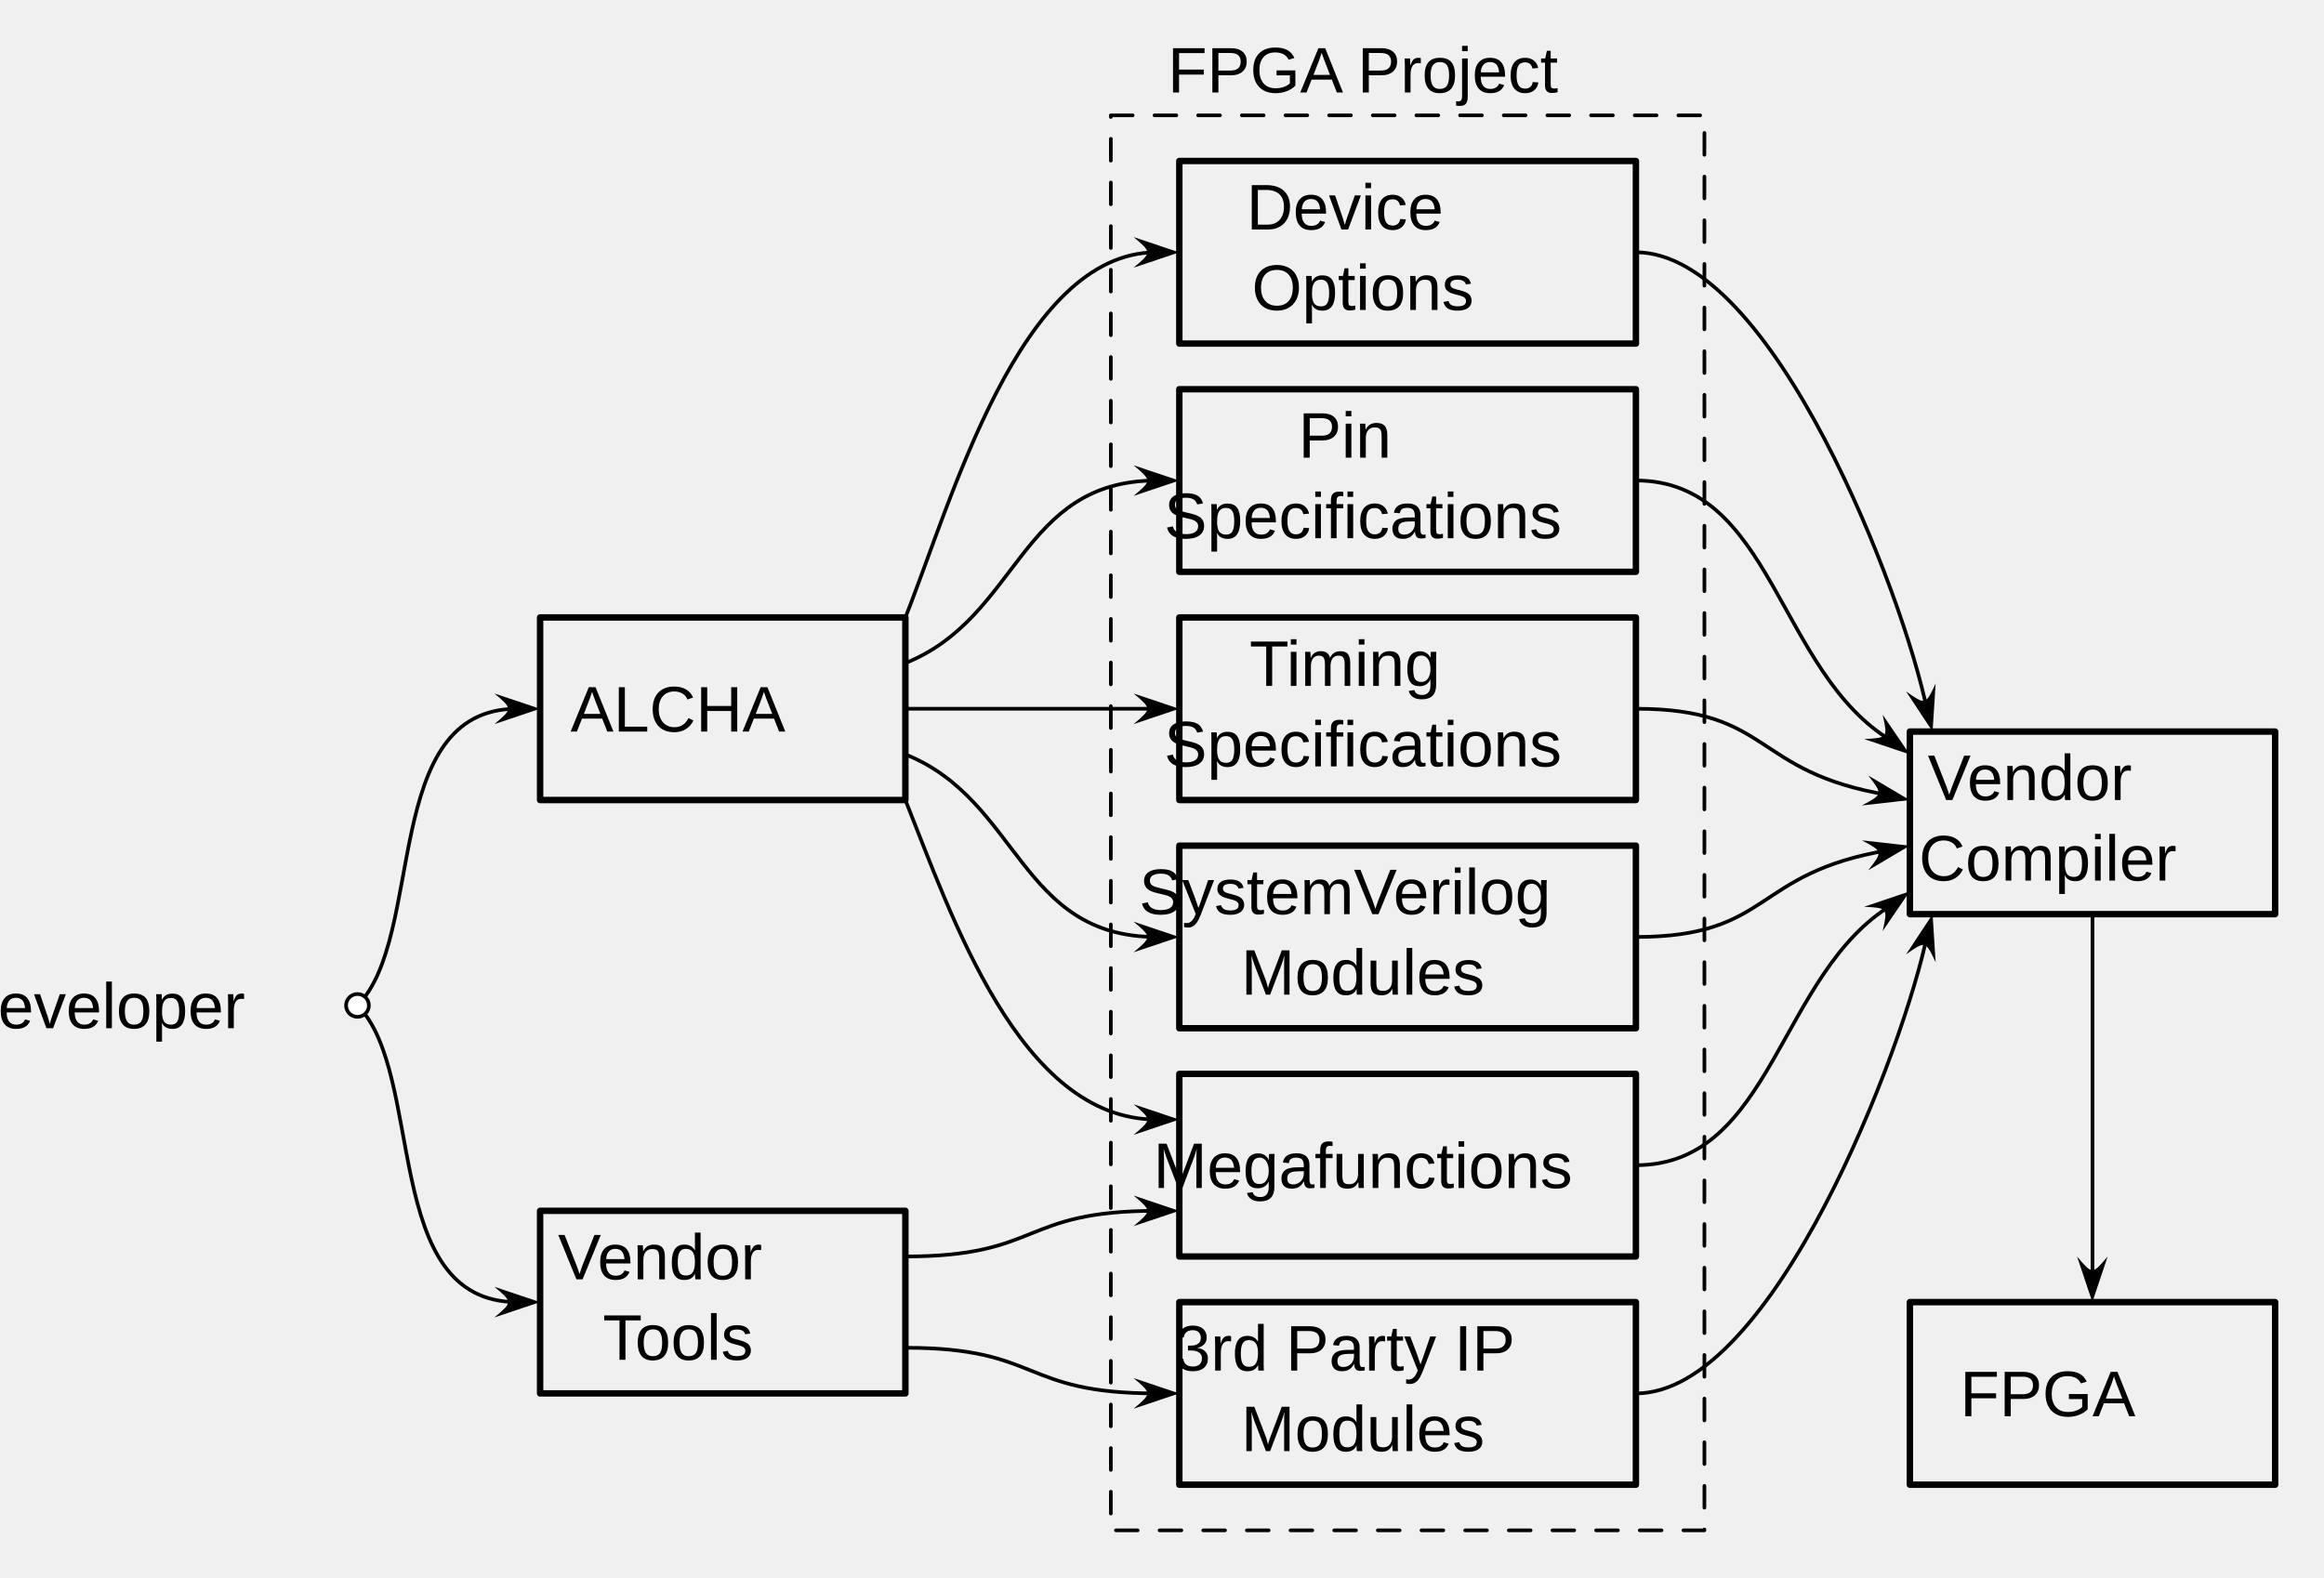
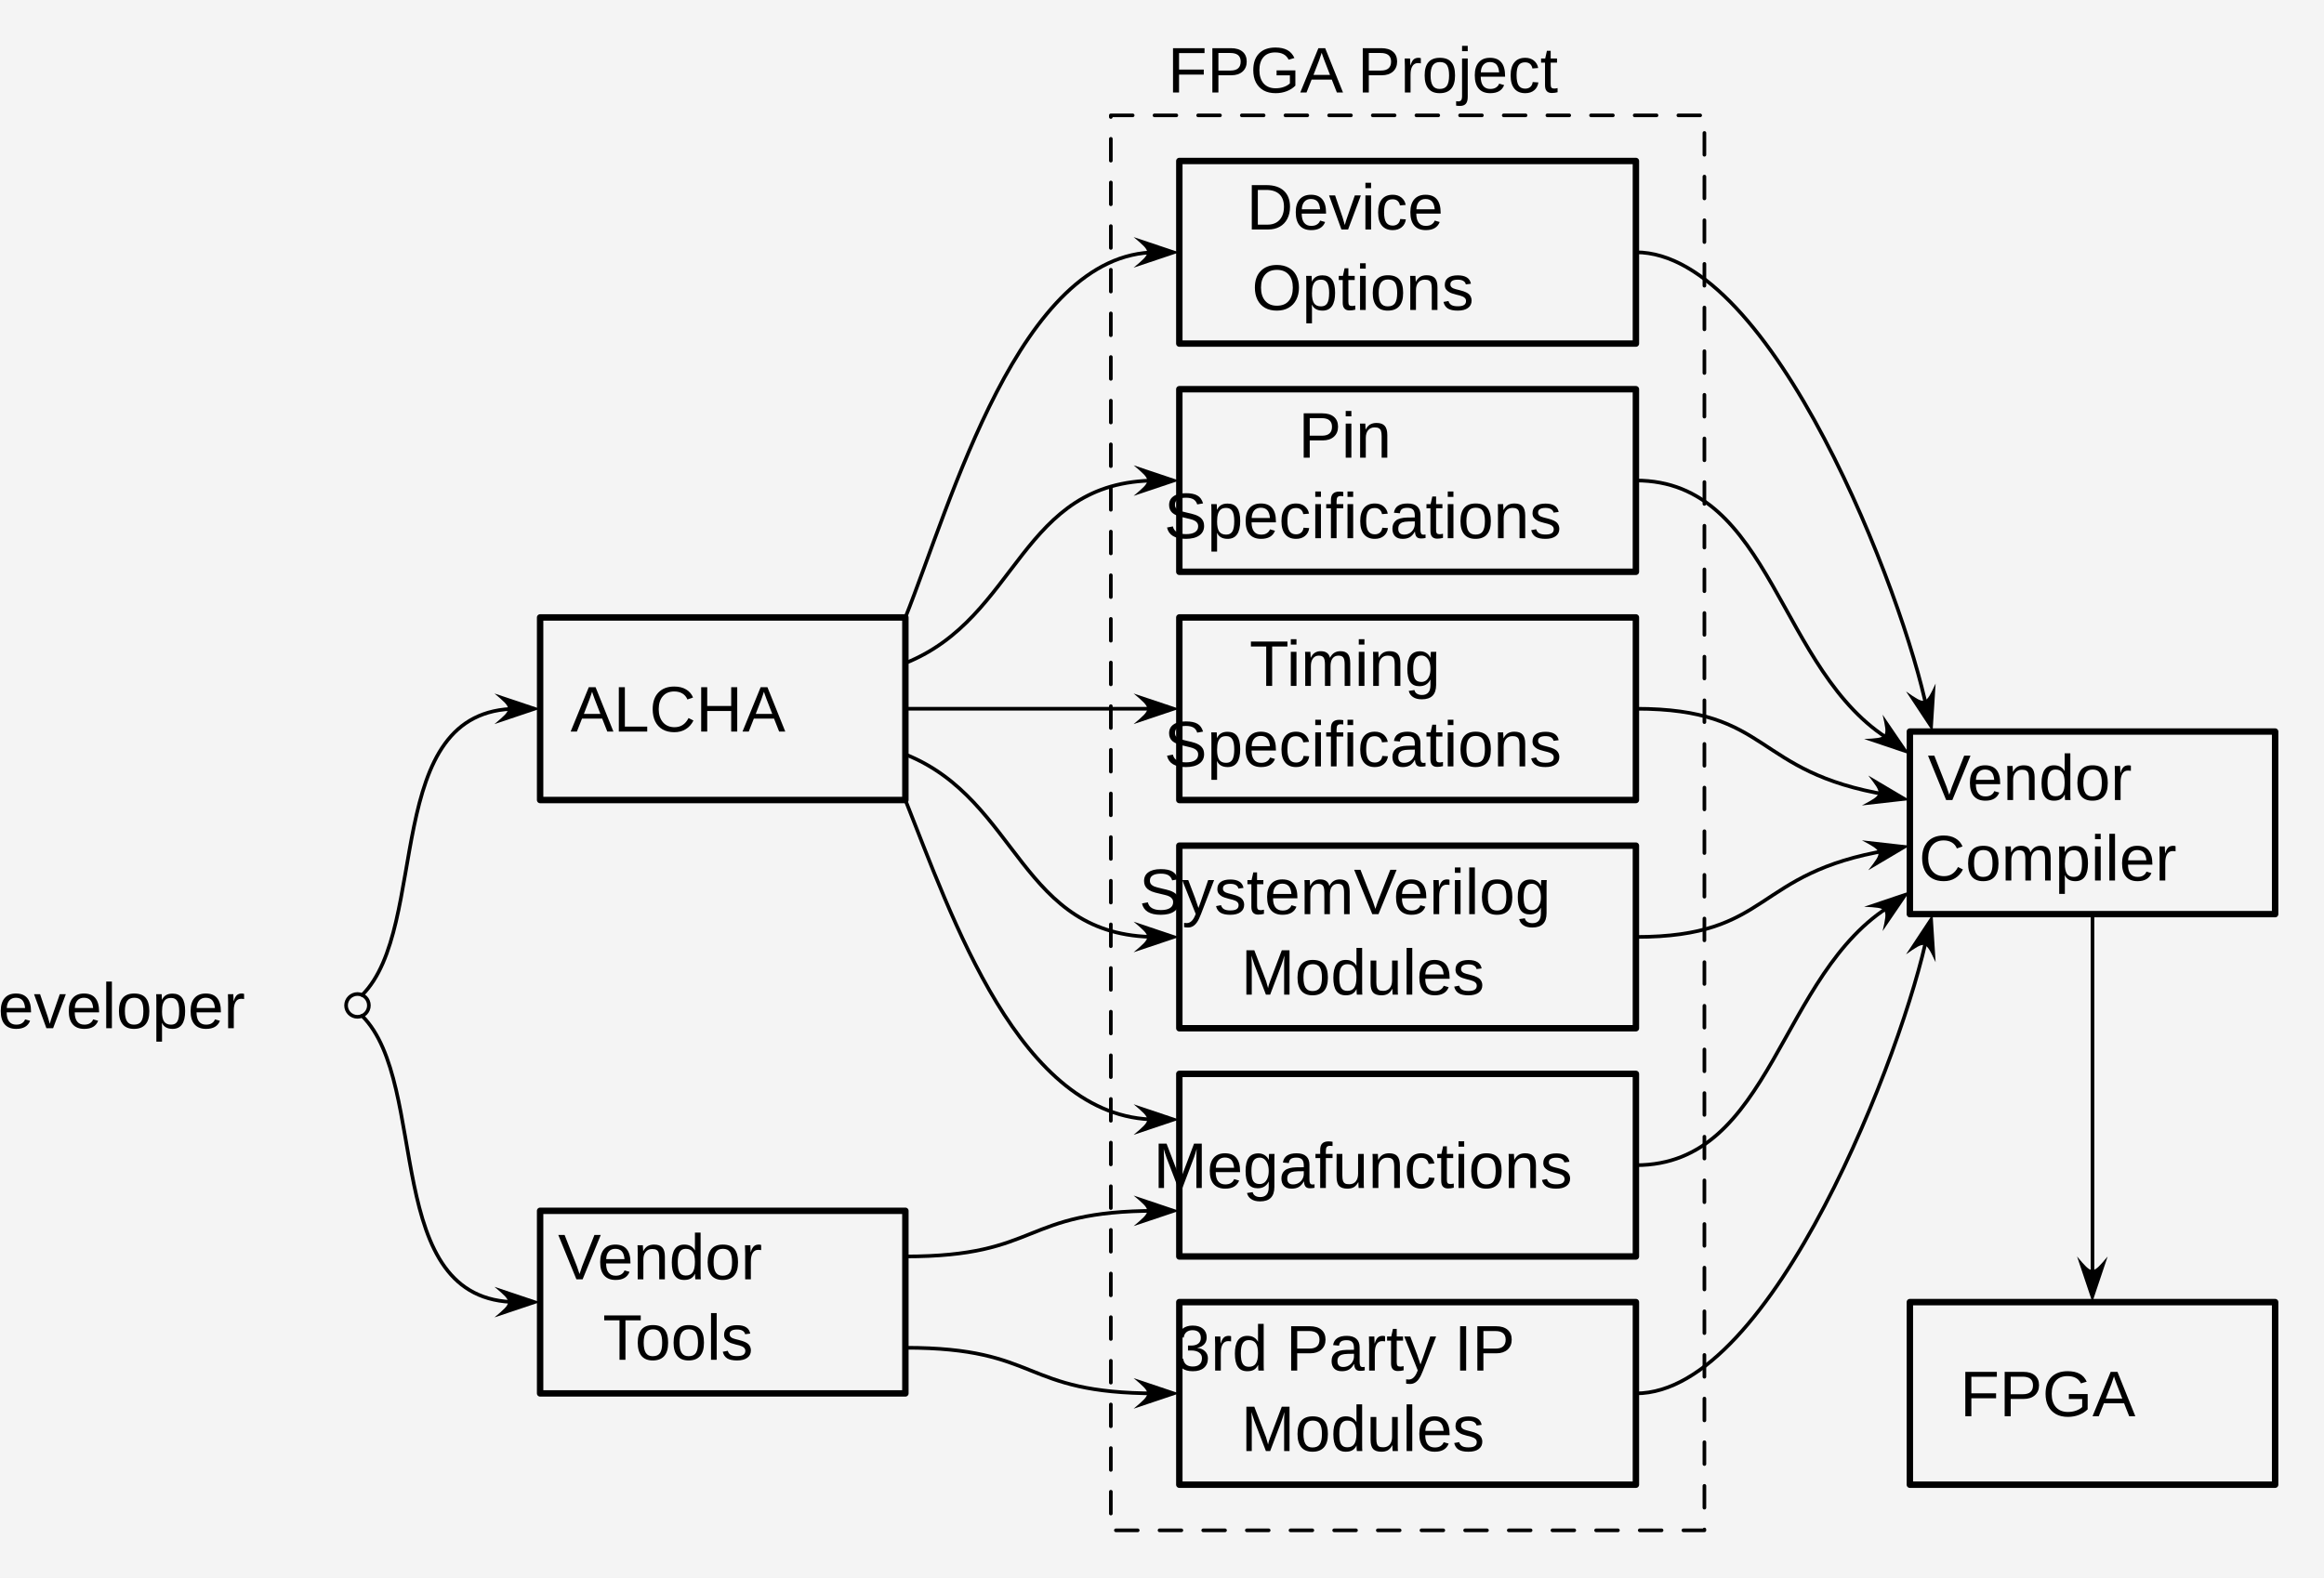
- <svg xmlns="http://www.w3.org/2000/svg" width="101.808mm" height="69.139mm" id="svg2" version="1.1">
+ <svg xmlns="http://www.w3.org/2000/svg" width="153.915mm" height="104.525mm" id="svg2" version="1.1" viewBox="0 0 384.786 261.314">
  <defs id="defs4">
    </defs>
+   <g id="layer3">
+     <rect style="fill:#ffffff;fill-opacity:0.3" id="rect1" width="384.786" height="261.314" x="0" y="0" />
+   </g>
  <g id="layer1" transform="translate(-174.6533,-32.1874)">
    <rect style="fill:none;stroke:#000000;stroke-width:1.063;stroke-linecap:round;stroke-linejoin:round;stroke-miterlimit:4;stroke-dasharray:none;stroke-dashoffset:0;stroke-opacity:1" id="rect3967" width="60.478" height="30.239" x="264.079" y="134.448" />
    <rect style="fill:none;stroke:#000000;stroke-width:1.063;stroke-linecap:round;stroke-linejoin:round;stroke-miterlimit:4;stroke-dasharray:none;stroke-dashoffset:0;stroke-opacity:1" id="rect3967-2" width="75.597" height="30.238" x="369.915" y="172.246" />
    <rect style="fill:none;stroke:#000000;stroke-width:1.063;stroke-linecap:round;stroke-linejoin:round;stroke-miterlimit:4;stroke-dasharray:none;stroke-dashoffset:0;stroke-opacity:1" id="rect3967-2-1" width="75.597" height="30.238" x="369.915" y="134.448" />
    <rect style="fill:none;stroke:#000000;stroke-width:1.063;stroke-linecap:round;stroke-linejoin:round;stroke-miterlimit:4;stroke-dasharray:none;stroke-dashoffset:0;stroke-opacity:1" id="rect3967-2-3" width="75.597" height="30.239" x="369.915" y="96.65" />
    <rect style="fill:none;stroke:#000000;stroke-width:1.063;stroke-linecap:round;stroke-linejoin:round;stroke-miterlimit:4;stroke-dasharray:none;stroke-dashoffset:0;stroke-opacity:1" id="rect3967-2-1-8" width="75.597" height="30.239" x="369.915" y="58.852" />
    <rect style="fill:none;stroke:#000000;stroke-width:1.063;stroke-linecap:round;stroke-linejoin:round;stroke-miterlimit:4;stroke-dasharray:none;stroke-dashoffset:0;stroke-opacity:1" id="rect3967-27" width="60.478" height="30.239" x="490.871" y="153.347" />
    <path style="fill:none;stroke:#000000;stroke-width:0.602;stroke-linecap:round;stroke-linejoin:round;stroke-miterlimit:4;stroke-dasharray:none;stroke-opacity:1" d="m 521.11,183.586 v 60.478" id="path3965-3" />
    <rect style="fill:none;stroke:#000000;stroke-width:1.063;stroke-linecap:round;stroke-linejoin:round;stroke-miterlimit:4;stroke-dasharray:none;stroke-dashoffset:0;stroke-opacity:1" id="rect3967-9" width="60.478" height="30.239" x="490.871" y="247.843" />
    <rect style="fill:none;stroke:#000000;stroke-width:0.602;stroke-linecap:round;stroke-linejoin:round;stroke-miterlimit:4;stroke-dasharray:3.614, 3.614;stroke-dashoffset:0;stroke-opacity:1" id="rect4347" width="98.277" height="234.348" x="358.576" y="51.292" />
    <rect style="fill:none;stroke:#000000;stroke-width:1.063;stroke-linecap:round;stroke-linejoin:round;stroke-miterlimit:4;stroke-dasharray:none;stroke-dashoffset:0;stroke-opacity:1" id="rect3967-2-3-0" width="75.597" height="30.239" x="369.915" y="210.045" />
    <rect style="fill:none;stroke:#000000;stroke-width:1.063;stroke-linecap:round;stroke-linejoin:round;stroke-miterlimit:4;stroke-dasharray:none;stroke-dashoffset:0;stroke-opacity:1" id="rect3967-2-3-0-8" width="75.597" height="30.239" x="369.915" y="247.843" />
    <rect style="fill:none;stroke:#000000;stroke-width:1.063;stroke-linecap:round;stroke-linejoin:round;stroke-miterlimit:4;stroke-dasharray:none;stroke-dashoffset:0;stroke-opacity:1" id="rect3967-27-8" width="60.478" height="30.239" x="264.079" y="232.723" />
    <path style="fill:none;stroke:#000000;stroke-width:0.602;stroke-linecap:round;stroke-linejoin:round;stroke-miterlimit:4;stroke-dasharray:none;stroke-dashoffset:0;stroke-opacity:1" d="m 324.557,240.283 c 22.679,0 18.89,-7.56 41.569,-7.56" id="path3123" />
    <path style="fill:none;stroke:#000000;stroke-width:0.602;stroke-linecap:round;stroke-linejoin:round;stroke-miterlimit:4;stroke-dasharray:none;stroke-dashoffset:0;stroke-opacity:1" d="m 324.557,255.402 c 22.679,0 18.89,7.56 41.569,7.56" id="path3893" />
    <path style="fill:none;stroke:#000000;stroke-width:0.602;stroke-linecap:round;stroke-linejoin:round;stroke-miterlimit:4;stroke-dasharray:none;stroke-dashoffset:0;stroke-opacity:1" d="m 324.557,149.568 41.569,4e-5" id="path3921" />
    <path style="fill:none;stroke:#000000;stroke-width:0.602;stroke-linecap:round;stroke-linejoin:round;stroke-miterlimit:4;stroke-dasharray:none;stroke-dashoffset:0;stroke-opacity:1" d="m 324.557,157.127 c 18.899,7.56 18.89,30.239 41.569,30.239" id="path3923" />
    <path style="fill:none;stroke:#000000;stroke-width:0.602;stroke-linecap:round;stroke-linejoin:round;stroke-miterlimit:4;stroke-dasharray:none;stroke-dashoffset:0;stroke-opacity:1" d="m 324.557,164.687 c 7.56,18.899 18.89,52.917 41.569,52.917" id="path3925" />
    <path style="fill:none;stroke:#000000;stroke-width:0.602;stroke-linecap:round;stroke-linejoin:round;stroke-miterlimit:4;stroke-dasharray:none;stroke-dashoffset:0;stroke-opacity:1" d="m 324.557,142.008 c 18.899,-7.56 18.89,-30.238 41.569,-30.238" id="path3927" />
    <path style="fill:none;stroke:#000000;stroke-width:0.602;stroke-linecap:round;stroke-linejoin:round;stroke-miterlimit:4;stroke-dasharray:none;stroke-dashoffset:0;stroke-opacity:1" d="m 324.557,134.448 c 7.56,-18.899 18.89,-60.477 41.569,-60.477" id="path3929" />
-     <path style="fill:none;stroke:#000000;stroke-width:0.602;stroke-linecap:round;stroke-linejoin:round;stroke-miterlimit:4;stroke-dasharray:none;stroke-dashoffset:0;stroke-opacity:1" d="m 260.29,149.568 c -22.679,0 -15.11,37.798 -26.45,49.138" id="path3931" />
-     <path style="fill:none;stroke:#000000;stroke-width:0.602;stroke-linecap:round;stroke-linejoin:round;stroke-miterlimit:4;stroke-dasharray:none;stroke-dashoffset:0;stroke-opacity:1" d="m 260.29,247.843 c -22.679,0 -15.11,-37.798 -26.45,-49.138" id="path3933" />
-     <ellipse style="fill:#ffffff;fill-opacity:1;stroke:#000000;stroke-width:0.602;stroke-linecap:round;stroke-linejoin:round;stroke-miterlimit:4;stroke-dasharray:none;stroke-dashoffset:0;stroke-opacity:1" id="path3963" cx="233.84" cy="198.705" rx="1.89" ry="1.89" />
+     <path style="fill:none;stroke:#000000;stroke-width:0.602;stroke-linecap:round;stroke-linejoin:round;stroke-miterlimit:4;stroke-dasharray:none;stroke-dashoffset:0;stroke-opacity:1" d="m 260.29,149.568 c -22.679,0 -14.333,36.076 -25.672,47.415" id="path3931" />
+     <path style="fill:none;stroke:#000000;stroke-width:0.602;stroke-linecap:round;stroke-linejoin:round;stroke-miterlimit:4;stroke-dasharray:none;stroke-dashoffset:0;stroke-opacity:1" d="m 260.29,247.843 c -22.679,0 -14.341,-36.072 -25.681,-47.411" id="path3933" />
+     <ellipse style="fill:none;fill-opacity:1;stroke:#000000;stroke-width:0.602;stroke-linecap:round;stroke-linejoin:round;stroke-miterlimit:4;stroke-dasharray:none;stroke-dashoffset:0;stroke-opacity:1" id="path3963" cx="233.84" cy="198.705" rx="1.89" ry="1.89" />
    <path style="fill:none;stroke:#000000;stroke-width:0.602;stroke-linecap:round;stroke-linejoin:round;stroke-miterlimit:4;stroke-dasharray:none;stroke-dashoffset:0;stroke-opacity:1" d="M 493.724,149.857 C 489.944,130.958 468.192,73.971 445.513,73.971" id="path3935" />
    <path style="fill:none;stroke:#000000;stroke-width:0.602;stroke-linecap:round;stroke-linejoin:round;stroke-miterlimit:4;stroke-dasharray:none;stroke-dashoffset:0;stroke-opacity:1" d="M 487.84,154.877 C 468.941,143.538 468.192,111.769 445.513,111.769" id="path3937" />
    <path style="fill:none;stroke:#000000;stroke-width:0.602;stroke-linecap:round;stroke-linejoin:round;stroke-miterlimit:4;stroke-dasharray:none;stroke-dashoffset:0;stroke-opacity:1" d="M 487.269,163.847 C 464.59,160.067 468.192,149.568 445.513,149.568" id="path3939" />
    <path style="fill:none;stroke:#000000;stroke-width:0.602;stroke-linecap:round;stroke-linejoin:round;stroke-miterlimit:4;stroke-dasharray:none;stroke-dashoffset:0;stroke-opacity:1" d="m 487.336,172.998 c -22.679,3.78 -19.144,14.368 -41.823,14.368" id="path3941" />
    <path style="fill:none;stroke:#000000;stroke-width:0.602;stroke-linecap:round;stroke-linejoin:round;stroke-miterlimit:4;stroke-dasharray:none;stroke-dashoffset:0;stroke-opacity:1" d="m 487.996,181.994 c -18.899,11.339 -19.804,43.17 -42.483,43.17" id="path3943" />
    <path style="fill:none;stroke:#000000;stroke-width:0.602;stroke-linecap:round;stroke-linejoin:round;stroke-miterlimit:4;stroke-dasharray:none;stroke-dashoffset:0;stroke-opacity:1" d="m 493.807,186.711 c -3.78,18.899 -25.615,76.251 -48.295,76.251" id="path3945" />
    <path style="fill:#000000;fill-opacity:1;stroke:none;stroke-width:0.643;stroke-linecap:round;stroke-linejoin:round;stroke-miterlimit:4;stroke-dasharray:none;stroke-dashoffset:0;stroke-opacity:1" d="m 256.52,152.109 7.559,-2.533 -7.559,-2.533 c 3.006,2.533 3.006,2.533 0,5.065 z" id="path1122-4-57-9-1-73-4-6-1" />
    <path style="fill:#000000;fill-opacity:1;stroke:none;stroke-width:0.643;stroke-linecap:round;stroke-linejoin:round;stroke-miterlimit:4;stroke-dasharray:none;stroke-dashoffset:0;stroke-opacity:1" d="m 256.52,250.377 7.559,-2.533 -7.559,-2.533 c 3.006,2.533 3.006,2.533 0,5.065 z" id="path1122-4-57-9-1-73-4-6-1-7" />
    <path style="fill:#000000;fill-opacity:1;stroke:none;stroke-width:0.643;stroke-linecap:round;stroke-linejoin:round;stroke-miterlimit:4;stroke-dasharray:none;stroke-dashoffset:0;stroke-opacity:1" d="m 362.347,265.495 7.559,-2.533 -7.559,-2.533 c 3.006,2.533 3.006,2.533 0,5.065 z" id="path1122-4-57-9-1-73-4-6-1-3" />
    <path style="fill:#000000;fill-opacity:1;stroke:none;stroke-width:0.643;stroke-linecap:round;stroke-linejoin:round;stroke-miterlimit:4;stroke-dasharray:none;stroke-dashoffset:0;stroke-opacity:1" d="m 362.347,235.258 7.559,-2.533 -7.559,-2.533 c 3.006,2.533 3.006,2.533 0,5.065 z" id="path1122-4-57-9-1-73-4-6-1-5" />
    <path style="fill:#000000;fill-opacity:1;stroke:none;stroke-width:0.643;stroke-linecap:round;stroke-linejoin:round;stroke-miterlimit:4;stroke-dasharray:none;stroke-dashoffset:0;stroke-opacity:1" d="m 362.347,220.14 7.559,-2.533 -7.559,-2.533 c 3.006,2.533 3.006,2.533 0,5.065 z" id="path1122-4-57-9-1-73-4-6-1-2" />
    <path style="fill:#000000;fill-opacity:1;stroke:none;stroke-width:0.643;stroke-linecap:round;stroke-linejoin:round;stroke-miterlimit:4;stroke-dasharray:none;stroke-dashoffset:0;stroke-opacity:1" d="m 362.347,189.904 7.559,-2.533 -7.559,-2.533 c 3.006,2.533 3.006,2.533 0,5.065 z" id="path1122-4-57-9-1-73-4-6-1-8" />
    <path style="fill:#000000;fill-opacity:1;stroke:none;stroke-width:0.643;stroke-linecap:round;stroke-linejoin:round;stroke-miterlimit:4;stroke-dasharray:none;stroke-dashoffset:0;stroke-opacity:1" d="m 362.347,152.109 7.559,-2.533 -7.559,-2.533 c 3.006,2.533 3.006,2.533 0,5.065 z" id="path1122-4-57-9-1-73-4-6-1-4" />
    <path style="fill:#000000;fill-opacity:1;stroke:none;stroke-width:0.643;stroke-linecap:round;stroke-linejoin:round;stroke-miterlimit:4;stroke-dasharray:none;stroke-dashoffset:0;stroke-opacity:1" d="m 362.347,114.314 7.559,-2.533 -7.559,-2.533 c 3.006,2.533 3.006,2.533 0,5.065 z" id="path1122-4-57-9-1-73-4-6-1-0" />
    <path style="fill:#000000;fill-opacity:1;stroke:none;stroke-width:0.643;stroke-linecap:round;stroke-linejoin:round;stroke-miterlimit:4;stroke-dasharray:none;stroke-dashoffset:0;stroke-opacity:1" d="m 362.347,76.518 7.559,-2.533 -7.559,-2.533 c 3.006,2.533 3.006,2.533 0,5.065 z" id="path1122-4-57-9-1-73-4-6-1-06" />
    <path style="fill:#000000;fill-opacity:1;stroke:none;stroke-width:0.643;stroke-linecap:round;stroke-linejoin:round;stroke-miterlimit:4;stroke-dasharray:none;stroke-dashoffset:0;stroke-opacity:1" d="m 518.554,240.285 2.533,7.559 2.533,-7.559 c -2.533,3.006 -2.533,3.006 -5.065,0 z" id="path1122-4-57-9-1-73-4-6-1-77" />
    <path style="fill:#000000;fill-opacity:1;stroke:none;stroke-width:0.643;stroke-linecap:round;stroke-linejoin:round;stroke-miterlimit:4;stroke-dasharray:none;stroke-dashoffset:0;stroke-opacity:1" d="m 482.929,165.586 7.922,-0.892 -6.86,-4.061 c 2.409,3.106 2.409,3.106 -1.062,4.953 z" id="path1122-4-57-9-1-73-4-6-1-9" />
    <path style="fill:#000000;fill-opacity:1;stroke:none;stroke-width:0.643;stroke-linecap:round;stroke-linejoin:round;stroke-miterlimit:4;stroke-dasharray:none;stroke-dashoffset:0;stroke-opacity:1" d="m 483.298,154.584 7.553,2.551 -4.491,-6.586 c 0.864,3.835 0.864,3.835 -3.062,4.035 z" id="path1122-4-57-9-1-73-4-6-1-9-8" />
    <path style="fill:#000000;fill-opacity:1;stroke:none;stroke-width:0.643;stroke-linecap:round;stroke-linejoin:round;stroke-miterlimit:4;stroke-dasharray:none;stroke-dashoffset:0;stroke-opacity:1" d="m 490.24,146.702 4.391,6.654 0.504,-7.956 c -1.675,3.556 -1.675,3.556 -4.895,1.302 z" id="path1122-4-57-9-1-73-4-6-1-9-6" />
    <path id="path994" d="m 482.929,171.361 7.922,0.892 -6.86,4.061 c 2.409,-3.106 2.409,-3.106 -1.062,-4.953 z" style="fill:#000000;fill-opacity:1;stroke:none;stroke-width:0.643;stroke-linecap:round;stroke-linejoin:round;stroke-miterlimit:4;stroke-dasharray:none;stroke-dashoffset:0;stroke-opacity:1" />
    <path id="path996" d="m 483.298,182.364 7.553,-2.551 -4.491,6.586 c 0.864,-3.835 0.864,-3.835 -3.062,-4.035 z" style="fill:#000000;fill-opacity:1;stroke:none;stroke-width:0.643;stroke-linecap:round;stroke-linejoin:round;stroke-miterlimit:4;stroke-dasharray:none;stroke-dashoffset:0;stroke-opacity:1" />
    <path id="path998" d="m 490.24,190.246 4.391,-6.654 0.504,7.956 c -1.675,-3.556 -1.675,-3.556 -4.895,-1.302 z" style="fill:#000000;fill-opacity:1;stroke:none;stroke-width:0.643;stroke-linecap:round;stroke-linejoin:round;stroke-miterlimit:4;stroke-dasharray:none;stroke-dashoffset:0;stroke-opacity:1" />
  </g>
  <g id="layer2" transform="translate(-174.6533,-32.18739)">
-     <text xml:space="preserve" style="font-style:normal;font-variant:normal;font-weight:normal;font-stretch:normal;font-size:10.667px;line-height:0%;font-family:Arial;-inkscape-font-specification:Arial;text-align:end;letter-spacing:0px;word-spacing:0px;text-anchor:end;fill:#000000;fill-opacity:1;stroke:none;stroke-width:1;" x="230.059" y="202.486" id="text3757-17-5-1-7-1" transform="scale(1.000007,0.9999928)">
-       <tspan x="230.059" y="202.486" id="tspan3072-4" style="font-size:10.667px;line-height:1.25;fill:#000000;stroke-width:1;-inkscape-font-specification:Arial;font-family:Arial;font-weight:normal;font-style:normal;font-stretch:normal;font-variant:normal;">Developer</tspan>
+     <text xml:space="preserve" style="font-style:normal;font-variant:normal;font-weight:normal;font-stretch:normal;font-size:10.667px;line-height:0%;font-family:Arial;-inkscape-font-specification:Arial;text-align:end;letter-spacing:0px;word-spacing:0px;text-anchor:end;fill:#000000;fill-opacity:1;stroke:none;stroke-width:1" x="230.059" y="202.486" id="text3757-17-5-1-7-1" transform="scale(1.000007,0.9999928)">
+       <tspan x="230.059" y="202.486" id="tspan3072-4" style="font-style:normal;font-variant:normal;font-weight:normal;font-stretch:normal;font-size:10.667px;line-height:1.25;font-family:Arial;-inkscape-font-specification:Arial;fill:#000000;stroke-width:1">Developer</tspan>
    </text>
-     <text xml:space="preserve" style="font-style:normal;font-variant:normal;font-weight:normal;font-stretch:normal;font-size:10.667px;line-height:0%;font-family:Arial;-inkscape-font-specification:Arial;text-align:center;letter-spacing:0px;word-spacing:0px;text-anchor:middle;fill:#000000;fill-opacity:1;stroke:none;stroke-width:1;" x="294.316" y="153.349" id="text3757-17-5-1-7-1-1" transform="scale(1.000007,0.9999928)">
-       <tspan x="294.316" y="153.349" id="tspan3072-4-5" style="font-size:10.667px;line-height:1.25;fill:#000000;stroke-width:1;-inkscape-font-specification:Arial;font-family:Arial;font-weight:normal;font-style:normal;font-stretch:normal;font-variant:normal;">ALCHA</tspan>
+     <text xml:space="preserve" style="font-style:normal;font-variant:normal;font-weight:normal;font-stretch:normal;font-size:10.667px;line-height:0%;font-family:Arial;-inkscape-font-specification:Arial;text-align:center;letter-spacing:0px;word-spacing:0px;text-anchor:middle;fill:#000000;fill-opacity:1;stroke:none;stroke-width:1" x="294.316" y="153.349" id="text3757-17-5-1-7-1-1" transform="scale(1.000007,0.9999928)">
+       <tspan x="294.316" y="153.349" id="tspan3072-4-5" style="font-style:normal;font-variant:normal;font-weight:normal;font-stretch:normal;font-size:10.667px;line-height:1.25;font-family:Arial;-inkscape-font-specification:Arial;fill:#000000;stroke-width:1">ALCHA</tspan>
    </text>
-     <text xml:space="preserve" style="font-style:normal;font-variant:normal;font-weight:normal;font-stretch:normal;font-size:10.667px;line-height:0%;font-family:Arial;-inkscape-font-specification:Arial;text-align:center;letter-spacing:0px;word-spacing:0px;text-anchor:middle;fill:#000000;fill-opacity:1;stroke:none;stroke-width:1;" x="407.711" y="183.587" id="text3757-17-5-1-7-1-1-7" transform="scale(1.000007,0.9999928)">
-       <tspan x="407.711" y="183.587" id="tspan3072-4-5-6" style="font-size:10.667px;line-height:1.25;fill:#000000;stroke-width:1;-inkscape-font-specification:Arial;font-family:Arial;font-weight:normal;font-style:normal;font-stretch:normal;font-variant:normal;">SystemVerilog</tspan>
-       <tspan x="407.711" y="196.922" id="tspan4040" style="font-size:10.667px;line-height:1.25;fill:#000000;stroke-width:1;-inkscape-font-specification:Arial;font-family:Arial;font-weight:normal;font-style:normal;font-stretch:normal;font-variant:normal;">Modules</tspan>
+     <text xml:space="preserve" style="font-style:normal;font-variant:normal;font-weight:normal;font-stretch:normal;font-size:10.667px;line-height:0%;font-family:Arial;-inkscape-font-specification:Arial;text-align:center;letter-spacing:0px;word-spacing:0px;text-anchor:middle;fill:#000000;fill-opacity:1;stroke:none;stroke-width:1" x="407.711" y="183.587" id="text3757-17-5-1-7-1-1-7" transform="scale(1.000007,0.9999928)">
+       <tspan x="407.711" y="183.587" id="tspan3072-4-5-6" style="font-style:normal;font-variant:normal;font-weight:normal;font-stretch:normal;font-size:10.667px;line-height:1.25;font-family:Arial;-inkscape-font-specification:Arial;fill:#000000;stroke-width:1">SystemVerilog</tspan>
+       <tspan x="407.711" y="196.921" id="tspan4040" style="font-style:normal;font-variant:normal;font-weight:normal;font-stretch:normal;font-size:10.667px;line-height:1.25;font-family:Arial;-inkscape-font-specification:Arial;fill:#000000;stroke-width:1">Modules</tspan>
    </text>
-     <text xml:space="preserve" style="font-style:normal;font-variant:normal;font-weight:normal;font-stretch:normal;font-size:10.667px;line-height:0%;font-family:Arial;-inkscape-font-specification:Arial;text-align:center;letter-spacing:0px;word-spacing:0px;text-anchor:middle;fill:#000000;fill-opacity:1;stroke:none;stroke-width:1;" x="407.711" y="107.99" id="text3757-17-5-1-7-1-1-7-4" transform="scale(1.000007,0.9999928)">
-       <tspan x="407.711" y="107.99" id="tspan4102" style="font-size:10.667px;line-height:1.25;fill:#000000;stroke-width:1;-inkscape-font-specification:Arial;font-family:Arial;font-weight:normal;font-style:normal;font-stretch:normal;font-variant:normal;">Pin</tspan>
-       <tspan x="407.711" y="121.325" id="tspan3039" style="font-size:10.667px;line-height:1.25;fill:#000000;stroke-width:1;-inkscape-font-specification:Arial;font-family:Arial;font-weight:normal;font-style:normal;font-stretch:normal;font-variant:normal;">Specifications</tspan>
+     <text xml:space="preserve" style="font-style:normal;font-variant:normal;font-weight:normal;font-stretch:normal;font-size:10.667px;line-height:0%;font-family:Arial;-inkscape-font-specification:Arial;text-align:center;letter-spacing:0px;word-spacing:0px;text-anchor:middle;fill:#000000;fill-opacity:1;stroke:none;stroke-width:1" x="407.711" y="107.99" id="text3757-17-5-1-7-1-1-7-4" transform="scale(1.000007,0.9999928)">
+       <tspan x="407.711" y="107.99" id="tspan4102" style="font-style:normal;font-variant:normal;font-weight:normal;font-stretch:normal;font-size:10.667px;line-height:1.25;font-family:Arial;-inkscape-font-specification:Arial;fill:#000000;stroke-width:1">Pin</tspan>
+       <tspan x="407.711" y="121.324" id="tspan3039" style="font-style:normal;font-variant:normal;font-weight:normal;font-stretch:normal;font-size:10.667px;line-height:1.25;font-family:Arial;-inkscape-font-specification:Arial;fill:#000000;stroke-width:1">Specifications</tspan>
    </text>
-     <text xml:space="preserve" style="font-style:normal;font-variant:normal;font-weight:normal;font-stretch:normal;font-size:10.667px;line-height:0%;font-family:Arial;-inkscape-font-specification:Arial;text-align:center;letter-spacing:0px;word-spacing:0px;text-anchor:middle;fill:#000000;fill-opacity:1;stroke:none;stroke-width:1;" x="407.711" y="145.789" id="text3757-17-5-1-7-1-1-7-2" transform="scale(1.000007,0.9999928)">
-       <tspan x="407.711" y="145.789" id="tspan4040-6" style="font-size:10.667px;line-height:1.25;fill:#000000;stroke-width:1;-inkscape-font-specification:Arial;font-family:Arial;font-weight:normal;font-style:normal;font-stretch:normal;font-variant:normal;">Timing</tspan>
-       <tspan x="407.711" y="159.123" id="tspan4071" style="font-size:10.667px;line-height:1.25;fill:#000000;stroke-width:1;-inkscape-font-specification:Arial;font-family:Arial;font-weight:normal;font-style:normal;font-stretch:normal;font-variant:normal;">Specifications</tspan>
+     <text xml:space="preserve" style="font-style:normal;font-variant:normal;font-weight:normal;font-stretch:normal;font-size:10.667px;line-height:0%;font-family:Arial;-inkscape-font-specification:Arial;text-align:center;letter-spacing:0px;word-spacing:0px;text-anchor:middle;fill:#000000;fill-opacity:1;stroke:none;stroke-width:1" x="407.711" y="145.789" id="text3757-17-5-1-7-1-1-7-2" transform="scale(1.000007,0.9999928)">
+       <tspan x="407.711" y="145.789" id="tspan4040-6" style="font-style:normal;font-variant:normal;font-weight:normal;font-stretch:normal;font-size:10.667px;line-height:1.25;font-family:Arial;-inkscape-font-specification:Arial;fill:#000000;stroke-width:1">Timing</tspan>
+       <tspan x="407.711" y="159.122" id="tspan4071" style="font-style:normal;font-variant:normal;font-weight:normal;font-stretch:normal;font-size:10.667px;line-height:1.25;font-family:Arial;-inkscape-font-specification:Arial;fill:#000000;stroke-width:1">Specifications</tspan>
    </text>
-     <text xml:space="preserve" style="font-style:normal;font-variant:normal;font-weight:normal;font-stretch:normal;font-size:10.667px;line-height:0%;font-family:Arial;-inkscape-font-specification:Arial;text-align:center;letter-spacing:0px;word-spacing:0px;text-anchor:middle;fill:#000000;fill-opacity:1;stroke:none;stroke-width:1;" x="407.711" y="70.192" id="text3757-17-5-1-7-1-1-7-4-5" transform="scale(1.000007,0.9999928)">
-       <tspan x="407.711" y="70.192" id="tspan4038-6" style="font-size:10.667px;line-height:1.25;fill:#000000;stroke-width:1;-inkscape-font-specification:Arial;font-family:Arial;font-weight:normal;font-style:normal;font-stretch:normal;font-variant:normal;">Device</tspan>
-       <tspan x="407.711" y="83.526" id="tspan4324" style="font-size:10.667px;line-height:1.25;fill:#000000;stroke-width:1;-inkscape-font-specification:Arial;font-family:Arial;font-weight:normal;font-style:normal;font-stretch:normal;font-variant:normal;">Options</tspan>
+     <text xml:space="preserve" style="font-style:normal;font-variant:normal;font-weight:normal;font-stretch:normal;font-size:10.667px;line-height:0%;font-family:Arial;-inkscape-font-specification:Arial;text-align:center;letter-spacing:0px;word-spacing:0px;text-anchor:middle;fill:#000000;fill-opacity:1;stroke:none;stroke-width:1" x="407.711" y="70.192" id="text3757-17-5-1-7-1-1-7-4-5" transform="scale(1.000007,0.9999928)">
+       <tspan x="407.711" y="70.192" id="tspan4038-6" style="font-style:normal;font-variant:normal;font-weight:normal;font-stretch:normal;font-size:10.667px;line-height:1.25;font-family:Arial;-inkscape-font-specification:Arial;fill:#000000;stroke-width:1">Device</tspan>
+       <tspan x="407.711" y="83.525" id="tspan4324" style="font-style:normal;font-variant:normal;font-weight:normal;font-stretch:normal;font-size:10.667px;line-height:1.25;font-family:Arial;-inkscape-font-specification:Arial;fill:#000000;stroke-width:1">Options</tspan>
    </text>
-     <text xml:space="preserve" style="font-style:normal;font-variant:normal;font-weight:normal;font-stretch:normal;font-size:10.667px;line-height:0%;font-family:Arial;-inkscape-font-specification:Arial;text-align:center;letter-spacing:0px;word-spacing:0px;text-anchor:middle;fill:#000000;fill-opacity:1;stroke:none;stroke-width:1;" x="521.106" y="164.688" id="text3757-17-5-1-7-1-1-9" transform="scale(1.000007,0.9999928)">
-       <tspan x="521.106" y="164.688" id="tspan3072-4-5-5" style="font-size:10.667px;line-height:1.25;fill:#000000;stroke-width:1;-inkscape-font-specification:Arial;font-family:Arial;font-weight:normal;font-style:normal;font-stretch:normal;font-variant:normal;">Vendor</tspan>
-       <tspan x="521.106" y="178.022" id="tspan4170" style="font-size:10.667px;line-height:1.25;fill:#000000;stroke-width:1;-inkscape-font-specification:Arial;font-family:Arial;font-weight:normal;font-style:normal;font-stretch:normal;font-variant:normal;">Compiler</tspan>
+     <text xml:space="preserve" style="font-style:normal;font-variant:normal;font-weight:normal;font-stretch:normal;font-size:10.667px;line-height:0%;font-family:Arial;-inkscape-font-specification:Arial;text-align:center;letter-spacing:0px;word-spacing:0px;text-anchor:middle;fill:#000000;fill-opacity:1;stroke:none;stroke-width:1" x="521.106" y="164.688" id="text3757-17-5-1-7-1-1-9" transform="scale(1.000007,0.9999928)">
+       <tspan x="521.106" y="164.688" id="tspan3072-4-5-5" style="font-style:normal;font-variant:normal;font-weight:normal;font-stretch:normal;font-size:10.667px;line-height:1.25;font-family:Arial;-inkscape-font-specification:Arial;fill:#000000;stroke-width:1">Vendor</tspan>
+       <tspan x="521.106" y="178.021" id="tspan4170" style="font-style:normal;font-variant:normal;font-weight:normal;font-stretch:normal;font-size:10.667px;line-height:1.25;font-family:Arial;-inkscape-font-specification:Arial;fill:#000000;stroke-width:1">Compiler</tspan>
    </text>
-     <text xml:space="preserve" style="font-style:normal;font-variant:normal;font-weight:normal;font-stretch:normal;font-size:10.667px;line-height:0%;font-family:Arial;-inkscape-font-specification:Arial;text-align:center;letter-spacing:0px;word-spacing:0px;text-anchor:middle;fill:#000000;fill-opacity:1;stroke:none;stroke-width:1;" x="521.106" y="266.744" id="text3757-17-5-1-7-1-1-3" transform="scale(1.000007,0.9999928)">
-       <tspan x="521.106" y="266.744" id="tspan3072-4-5-1" style="font-size:10.667px;line-height:1.25;fill:#000000;stroke-width:1;-inkscape-font-specification:Arial;font-family:Arial;font-weight:normal;font-style:normal;font-stretch:normal;font-variant:normal;">FPGA</tspan>
+     <text xml:space="preserve" style="font-style:normal;font-variant:normal;font-weight:normal;font-stretch:normal;font-size:10.667px;line-height:0%;font-family:Arial;-inkscape-font-specification:Arial;text-align:center;letter-spacing:0px;word-spacing:0px;text-anchor:middle;fill:#000000;fill-opacity:1;stroke:none;stroke-width:1" x="521.106" y="266.744" id="text3757-17-5-1-7-1-1-3" transform="scale(1.000007,0.9999928)">
+       <tspan x="521.106" y="266.744" id="tspan3072-4-5-1" style="font-style:normal;font-variant:normal;font-weight:normal;font-stretch:normal;font-size:10.667px;line-height:1.25;font-family:Arial;-inkscape-font-specification:Arial;fill:#000000;stroke-width:1">FPGA</tspan>
    </text>
-     <text xml:space="preserve" style="font-style:normal;font-variant:normal;font-weight:normal;font-stretch:normal;font-size:10.667px;line-height:0%;font-family:Arial;-inkscape-font-specification:Arial;text-align:center;letter-spacing:0px;word-spacing:0px;text-anchor:middle;fill:#000000;fill-opacity:1;stroke:none;stroke-width:1;" x="407.711" y="47.513" id="text3757-17-5-1-7-1-1-98" transform="scale(1.000007,0.9999928)">
-       <tspan x="407.711" y="47.513" id="tspan3072-4-5-65" style="font-size:10.667px;line-height:1.25;fill:#000000;stroke-width:1;-inkscape-font-specification:Arial;font-family:Arial;font-weight:normal;font-style:normal;font-stretch:normal;font-variant:normal;">FPGA Project</tspan>
+     <text xml:space="preserve" style="font-style:normal;font-variant:normal;font-weight:normal;font-stretch:normal;font-size:10.667px;line-height:0%;font-family:Arial;-inkscape-font-specification:Arial;text-align:center;letter-spacing:0px;word-spacing:0px;text-anchor:middle;fill:#000000;fill-opacity:1;stroke:none;stroke-width:1" x="407.711" y="47.513" id="text3757-17-5-1-7-1-1-98" transform="scale(1.000007,0.9999928)">
+       <tspan x="407.711" y="47.513" id="tspan3072-4-5-65" style="font-style:normal;font-variant:normal;font-weight:normal;font-stretch:normal;font-size:10.667px;line-height:1.25;font-family:Arial;-inkscape-font-specification:Arial;fill:#000000;stroke-width:1">FPGA Project</tspan>
    </text>
-     <text xml:space="preserve" style="font-style:normal;font-variant:normal;font-weight:normal;font-stretch:normal;font-size:10.667px;line-height:0%;font-family:Arial;-inkscape-font-specification:Arial;text-align:center;letter-spacing:0px;word-spacing:0px;text-anchor:middle;fill:#000000;fill-opacity:1;stroke:none;stroke-width:1;" x="407.711" y="228.945" id="text3757-17-5-1-7-1-1-7-1" transform="scale(1.000007,0.9999928)">
-       <tspan x="407.711" y="228.945" id="tspan4040-4" style="font-size:10.667px;line-height:1.25;fill:#000000;stroke-width:1;-inkscape-font-specification:Arial;font-family:Arial;font-weight:normal;font-style:normal;font-stretch:normal;font-variant:normal;">Megafunctions</tspan>
+     <text xml:space="preserve" style="font-style:normal;font-variant:normal;font-weight:normal;font-stretch:normal;font-size:10.667px;line-height:0%;font-family:Arial;-inkscape-font-specification:Arial;text-align:center;letter-spacing:0px;word-spacing:0px;text-anchor:middle;fill:#000000;fill-opacity:1;stroke:none;stroke-width:1" x="407.711" y="228.945" id="text3757-17-5-1-7-1-1-7-1" transform="scale(1.000007,0.9999928)">
+       <tspan x="407.711" y="228.945" id="tspan4040-4" style="font-style:normal;font-variant:normal;font-weight:normal;font-stretch:normal;font-size:10.667px;line-height:1.25;font-family:Arial;-inkscape-font-specification:Arial;fill:#000000;stroke-width:1">Megafunctions</tspan>
    </text>
-     <text xml:space="preserve" style="font-style:normal;font-variant:normal;font-weight:normal;font-stretch:normal;font-size:10.667px;line-height:0%;font-family:Arial;-inkscape-font-specification:Arial;text-align:center;letter-spacing:0px;word-spacing:0px;text-anchor:middle;fill:#000000;fill-opacity:1;stroke:none;stroke-width:1;" x="407.711" y="259.184" id="text3757-17-5-1-7-1-1-7-1-9" transform="scale(1.000007,0.9999928)">
-       <tspan x="407.711" y="259.184" id="tspan4040-4-4" style="font-size:10.667px;line-height:1.25;fill:#000000;stroke-width:1;-inkscape-font-specification:Arial;font-family:Arial;font-weight:normal;font-style:normal;font-stretch:normal;font-variant:normal;">3rd Party IP</tspan>
-       <tspan x="407.711" y="272.518" id="tspan3094" style="font-size:10.667px;line-height:1.25;fill:#000000;stroke-width:1;-inkscape-font-specification:Arial;font-family:Arial;font-weight:normal;font-style:normal;font-stretch:normal;font-variant:normal;">Modules</tspan>
+     <text xml:space="preserve" style="font-style:normal;font-variant:normal;font-weight:normal;font-stretch:normal;font-size:10.667px;line-height:0%;font-family:Arial;-inkscape-font-specification:Arial;text-align:center;letter-spacing:0px;word-spacing:0px;text-anchor:middle;fill:#000000;fill-opacity:1;stroke:none;stroke-width:1" x="407.711" y="259.184" id="text3757-17-5-1-7-1-1-7-1-9" transform="scale(1.000007,0.9999928)">
+       <tspan x="407.711" y="259.184" id="tspan4040-4-4" style="font-style:normal;font-variant:normal;font-weight:normal;font-stretch:normal;font-size:10.667px;line-height:1.25;font-family:Arial;-inkscape-font-specification:Arial;fill:#000000;stroke-width:1">3rd Party IP</tspan>
+       <tspan x="407.711" y="272.517" id="tspan3094" style="font-style:normal;font-variant:normal;font-weight:normal;font-stretch:normal;font-size:10.667px;line-height:1.25;font-family:Arial;-inkscape-font-specification:Arial;fill:#000000;stroke-width:1">Modules</tspan>
    </text>
-     <text xml:space="preserve" style="font-style:normal;font-variant:normal;font-weight:normal;font-stretch:normal;font-size:10.667px;line-height:0%;font-family:Arial;-inkscape-font-specification:Arial;text-align:center;letter-spacing:0px;word-spacing:0px;text-anchor:middle;fill:#000000;fill-opacity:1;stroke:none;stroke-width:1;" x="294.316" y="244.065" id="text3757-17-5-1-7-1-1-9-2" transform="scale(1.000007,0.9999928)">
-       <tspan x="294.316" y="244.065" id="tspan3072-4-5-5-4" style="font-size:10.667px;line-height:1.25;fill:#000000;stroke-width:1;-inkscape-font-specification:Arial;font-family:Arial;font-weight:normal;font-style:normal;font-stretch:normal;font-variant:normal;">Vendor</tspan>
-       <tspan x="294.316" y="257.399" id="tspan4170-5" style="font-size:10.667px;line-height:1.25;fill:#000000;stroke-width:1;-inkscape-font-specification:Arial;font-family:Arial;font-weight:normal;font-style:normal;font-stretch:normal;font-variant:normal;">Tools</tspan>
+     <text xml:space="preserve" style="font-style:normal;font-variant:normal;font-weight:normal;font-stretch:normal;font-size:10.667px;line-height:0%;font-family:Arial;-inkscape-font-specification:Arial;text-align:center;letter-spacing:0px;word-spacing:0px;text-anchor:middle;fill:#000000;fill-opacity:1;stroke:none;stroke-width:1" x="294.316" y="244.065" id="text3757-17-5-1-7-1-1-9-2" transform="scale(1.000007,0.9999928)">
+       <tspan x="294.316" y="244.065" id="tspan3072-4-5-5-4" style="font-style:normal;font-variant:normal;font-weight:normal;font-stretch:normal;font-size:10.667px;line-height:1.25;font-family:Arial;-inkscape-font-specification:Arial;fill:#000000;stroke-width:1">Vendor</tspan>
+       <tspan x="294.316" y="257.398" id="tspan4170-5" style="font-style:normal;font-variant:normal;font-weight:normal;font-stretch:normal;font-size:10.667px;line-height:1.25;font-family:Arial;-inkscape-font-specification:Arial;fill:#000000;stroke-width:1">Tools</tspan>
    </text>
  </g>
</svg>
